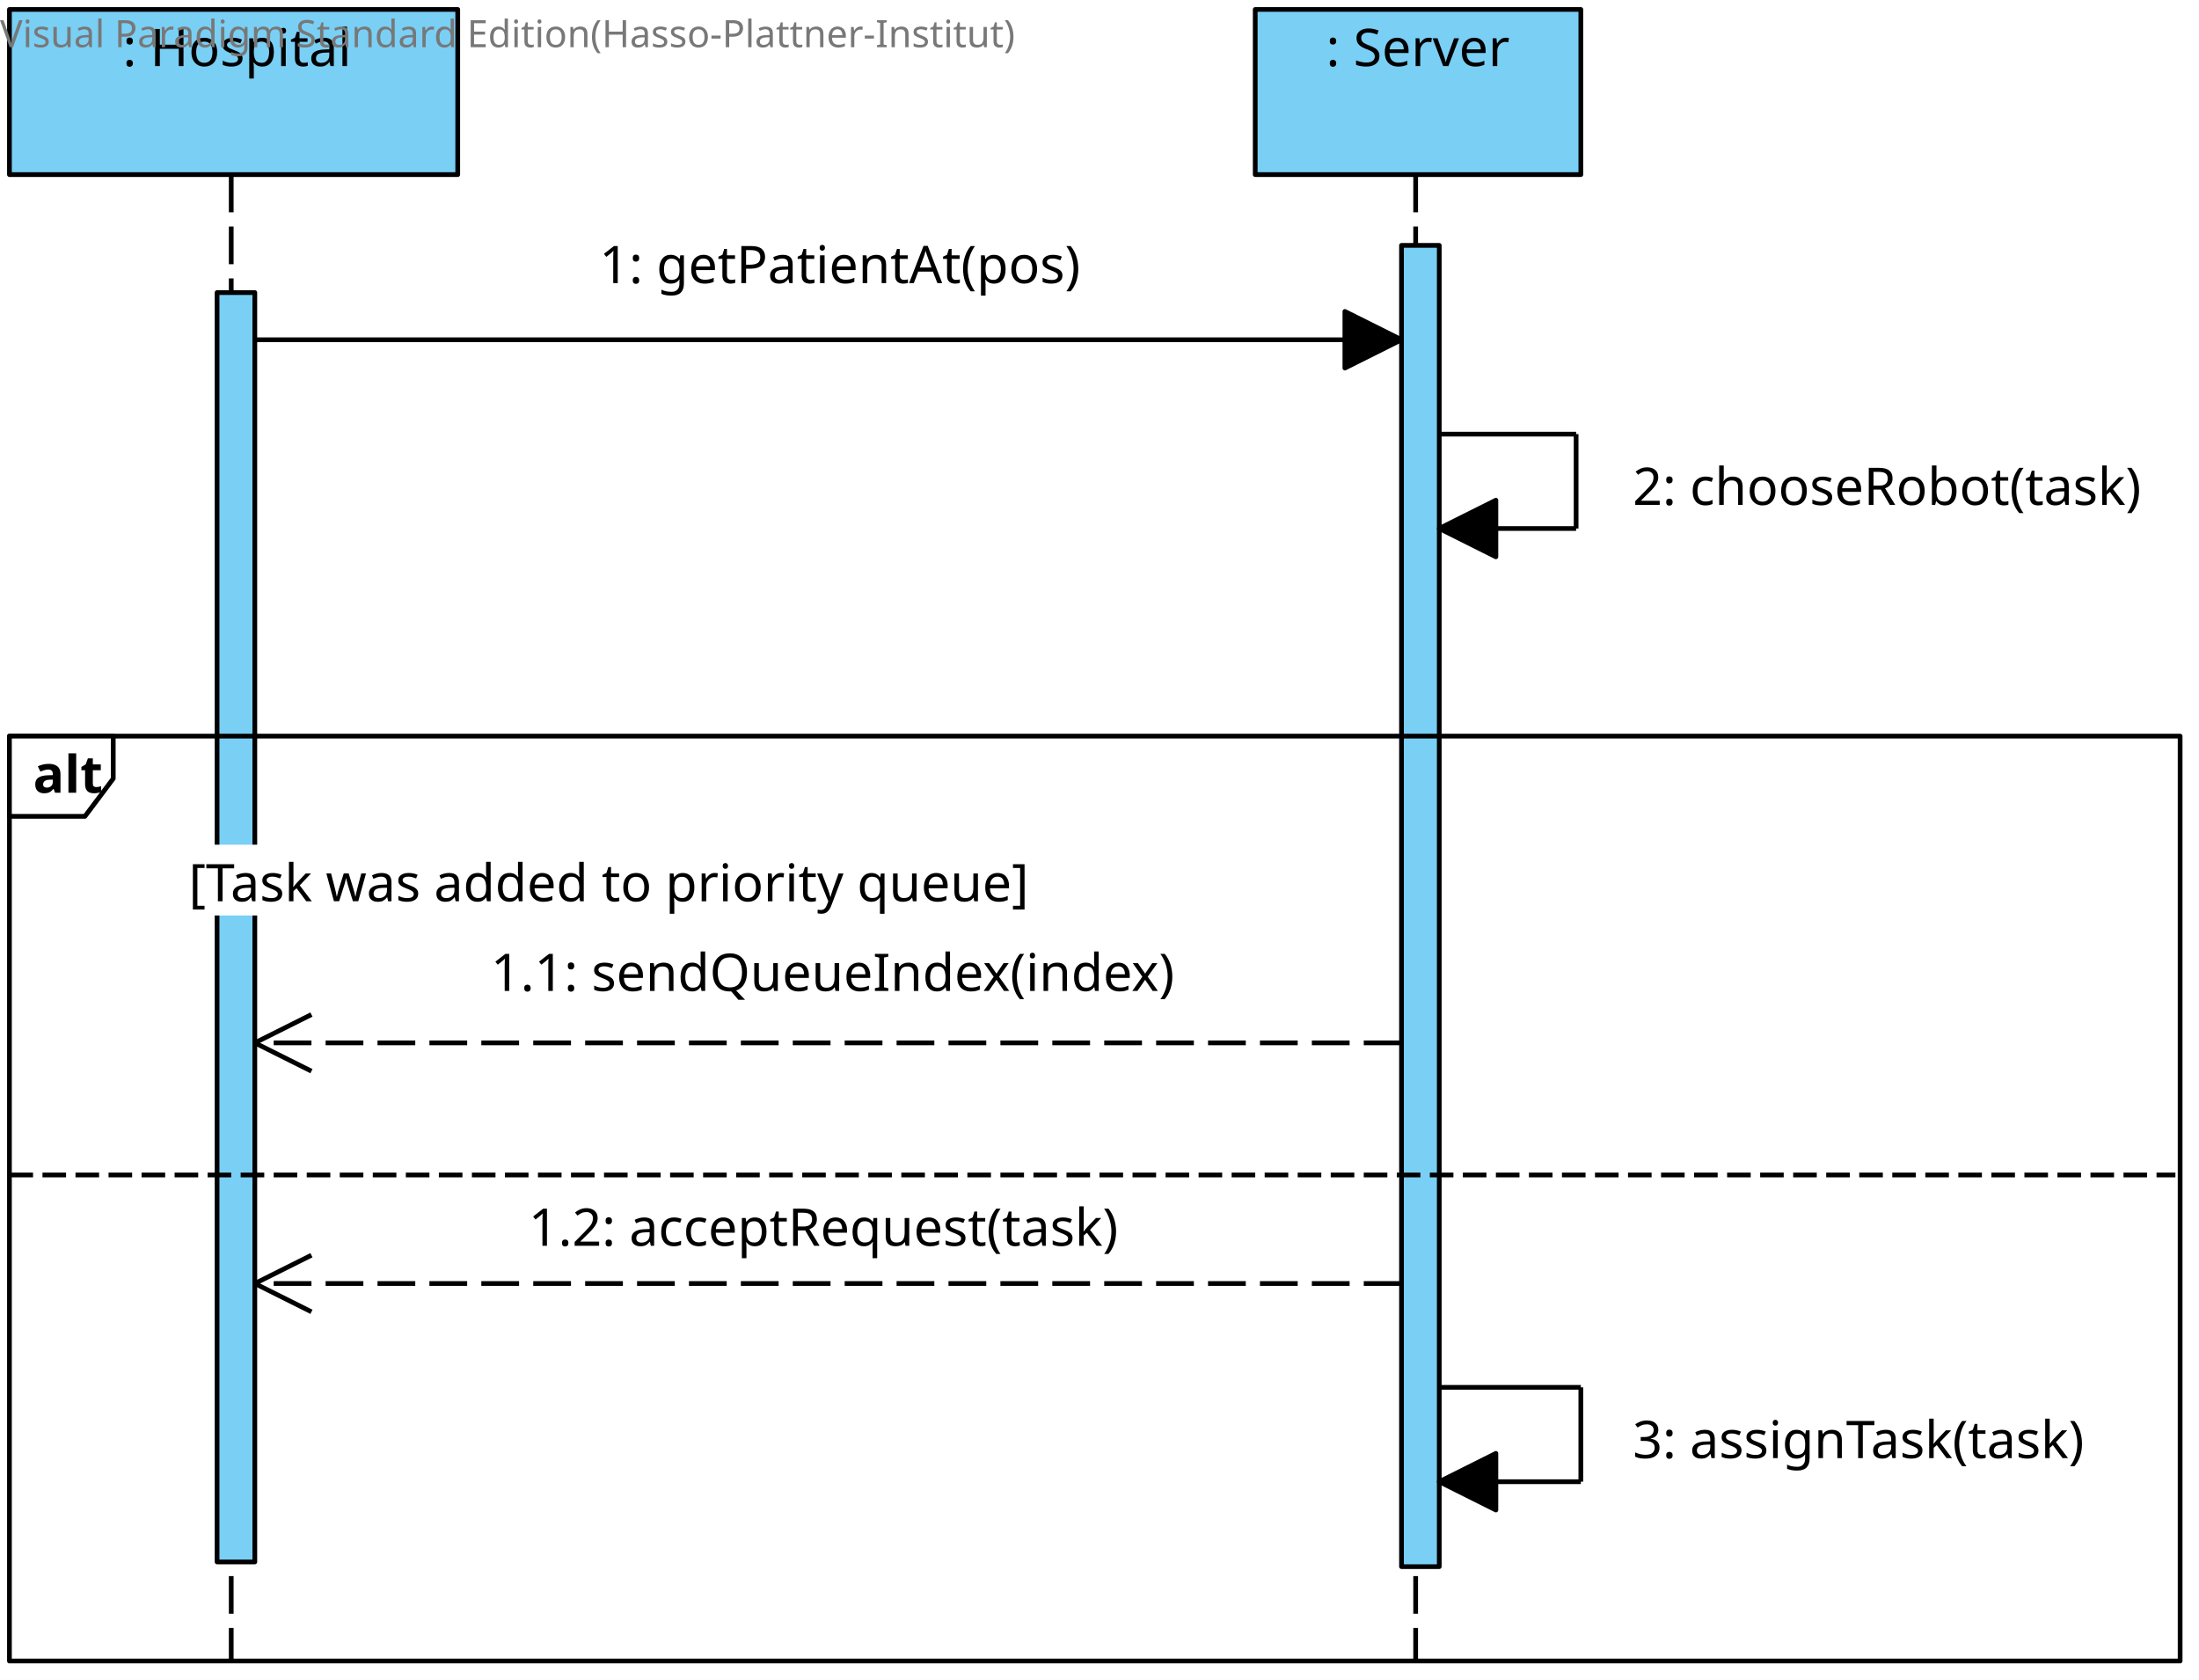
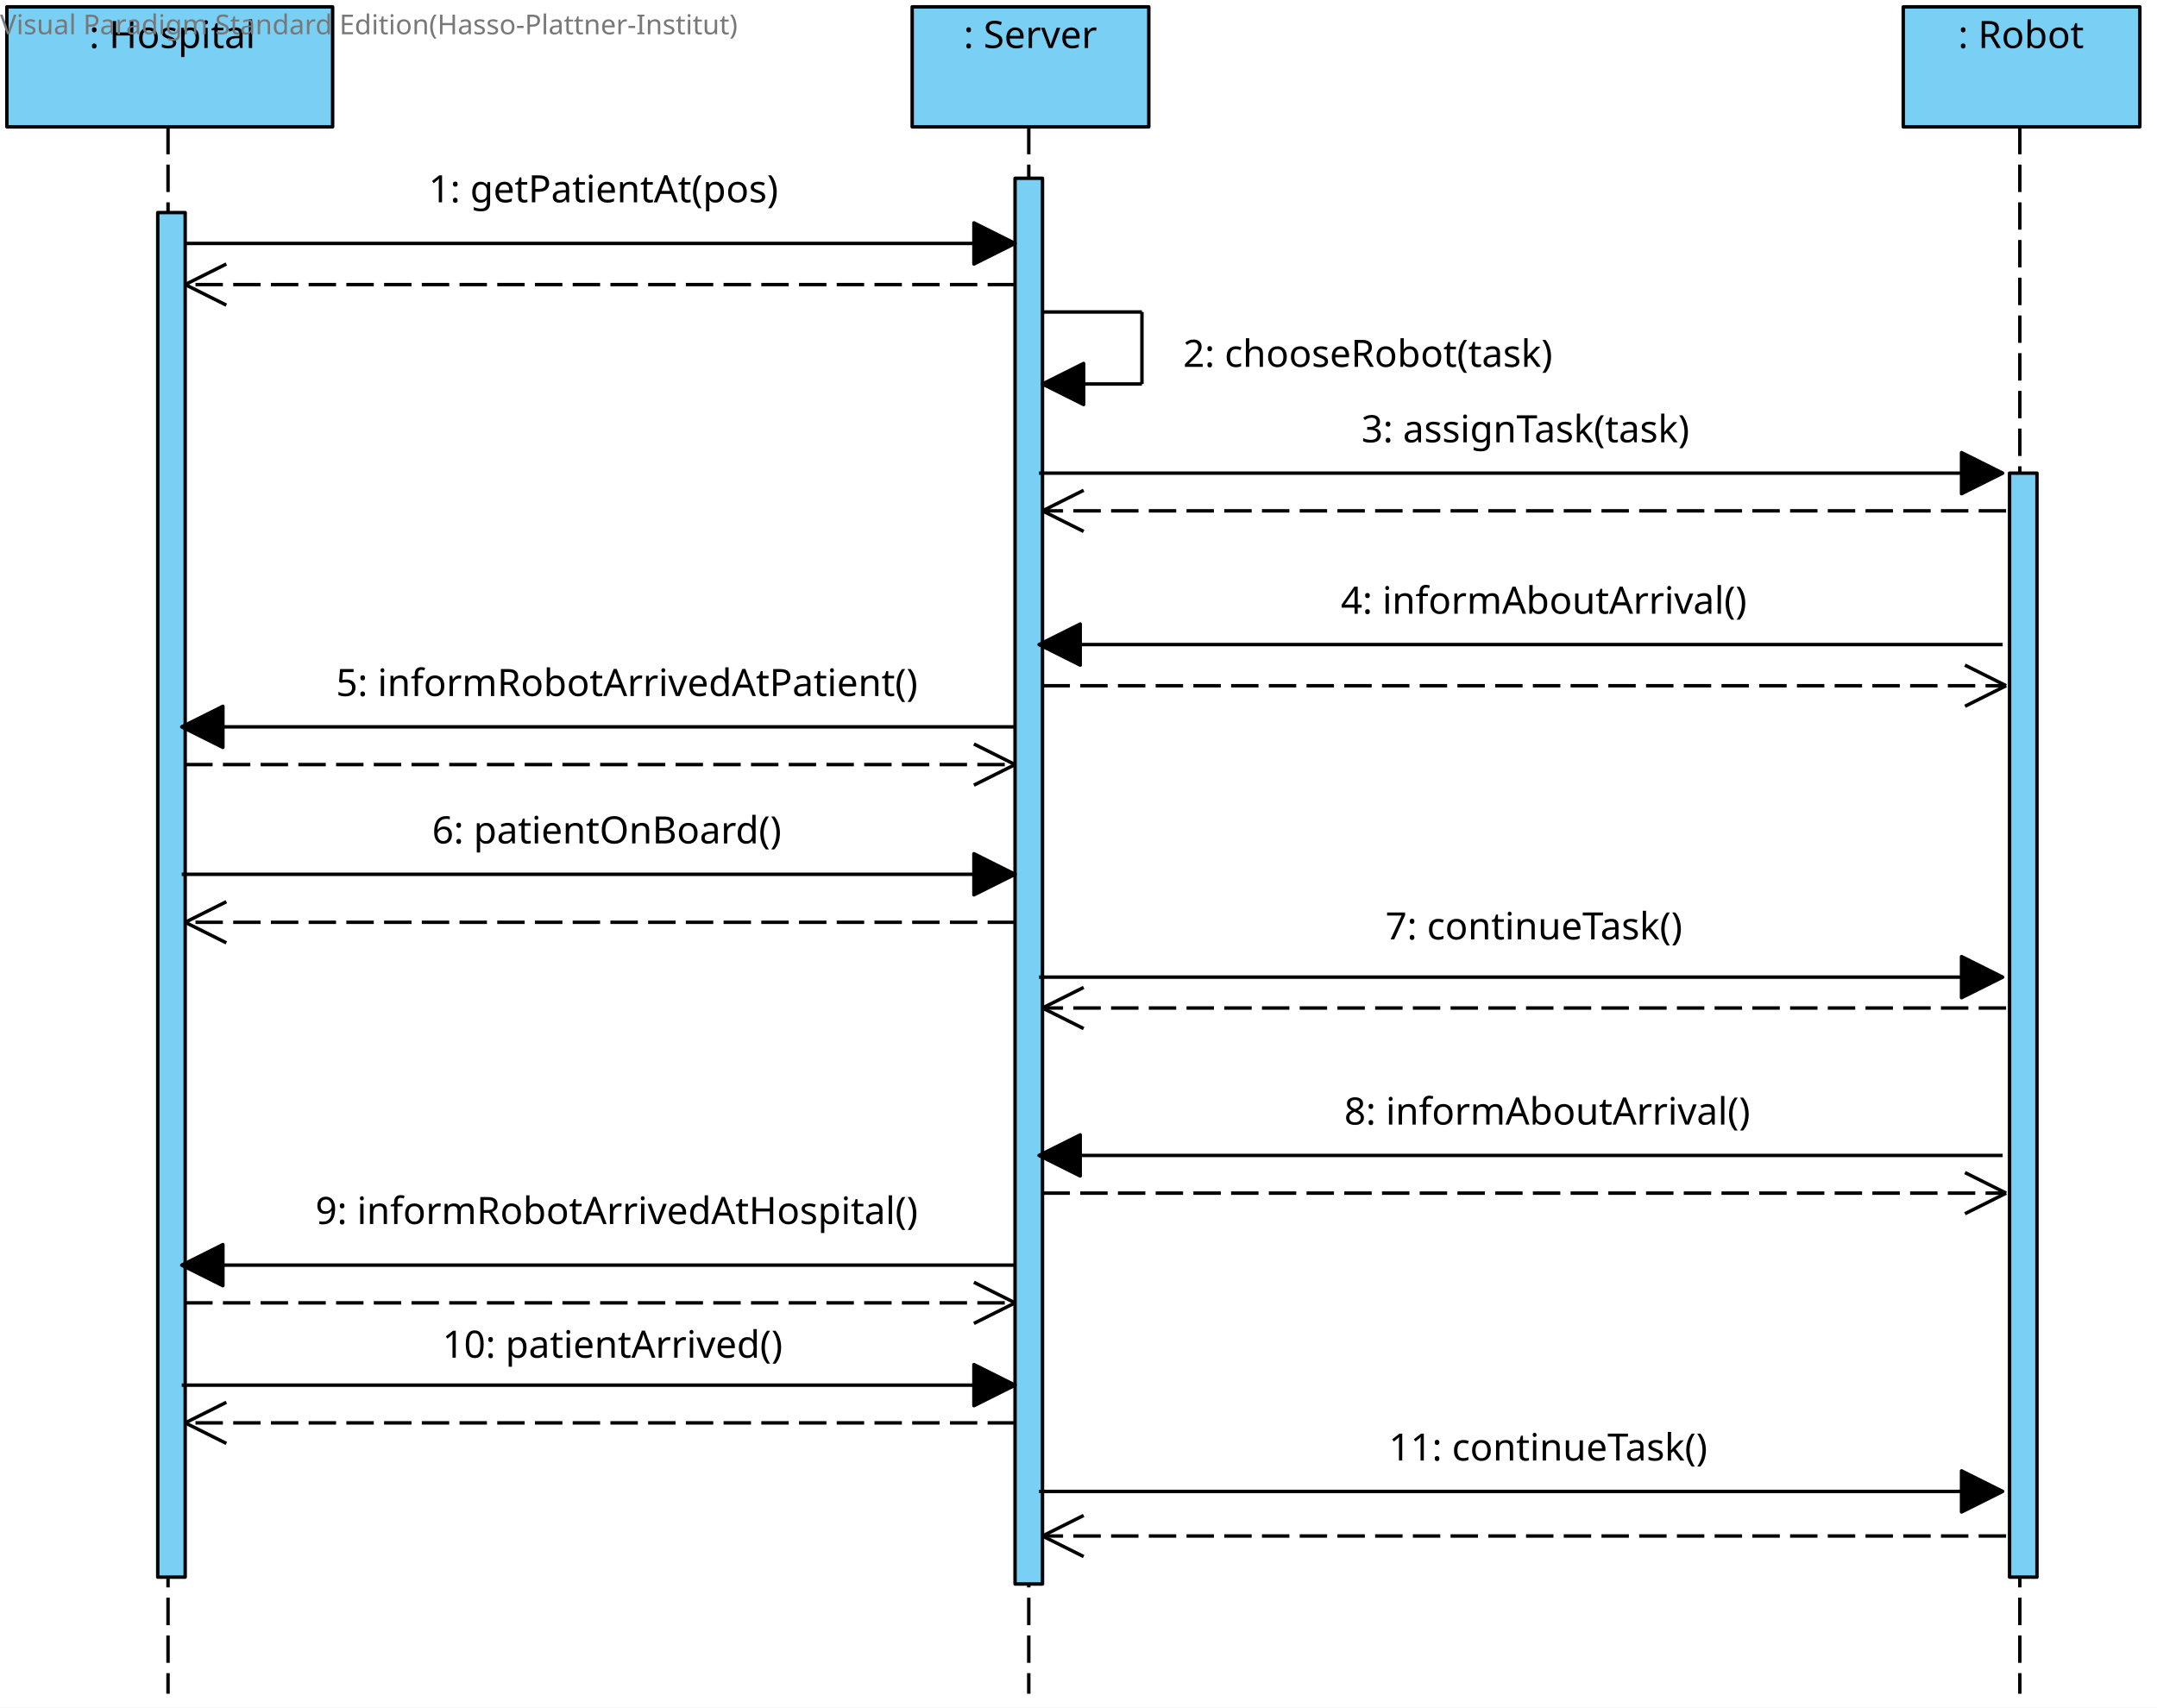
- <svg xmlns="http://www.w3.org/2000/svg" fill-opacity="0" color-rendering="auto" color-interpolation="auto" text-rendering="auto" stroke="rgb(0,0,0)" stroke-linecap="square" width="466" stroke-miterlimit="10" shape-rendering="auto" stroke-opacity="0" fill="rgb(0,0,0)" stroke-dasharray="none" font-weight="normal" stroke-width="1" height="356" font-family="'Dialog'" font-style="normal" stroke-linejoin="miter" font-size="12" stroke-dashoffset="0" image-rendering="auto">
+ <svg xmlns="http://www.w3.org/2000/svg" fill-opacity="0" color-rendering="auto" color-interpolation="auto" text-rendering="auto" stroke="rgb(0,0,0)" stroke-linecap="square" width="629" stroke-miterlimit="10" shape-rendering="auto" stroke-opacity="0" fill="rgb(0,0,0)" stroke-dasharray="none" font-weight="normal" stroke-width="1" height="498" font-family="'Dialog'" font-style="normal" stroke-linejoin="miter" font-size="12" stroke-dashoffset="0" image-rendering="auto">
  <defs id="genericDefs" />
  <g>
    <defs id="defs1">
      <clipPath clipPathUnits="userSpaceOnUse" id="clipPath1">
-         <path d="M-7 -7 L107 -7 L107 361 L-7 361 L-7 -7 Z" />
+         <path d="M-7 -7 L107 -7 L107 503 L-7 503 L-7 -7 Z" />
      </clipPath>
      <clipPath clipPathUnits="userSpaceOnUse" id="clipPath2">
-         <path d="M-7 -7 L81 -7 L81 361 L-7 361 L-7 -7 Z" />
+         <path d="M-7 -7 L81 -7 L81 503 L-7 503 L-7 -7 Z" />
      </clipPath>
      <clipPath clipPathUnits="userSpaceOnUse" id="clipPath3">
-         <path d="M-7 -7 L19 -7 L19 280 L-7 280 L-7 -7 Z" />
+         <path d="M-7 -7 L19 -7 L19 409 L-7 409 L-7 -7 Z" />
      </clipPath>
      <clipPath clipPathUnits="userSpaceOnUse" id="clipPath4">
-         <path d="M-7 -7 L19 -7 L19 291 L-7 291 L-7 -7 Z" />
+         <path d="M-7 -7 L19 -7 L19 421 L-7 421 L-7 -7 Z" />
      </clipPath>
      <clipPath clipPathUnits="userSpaceOnUse" id="clipPath5">
-         <path d="M-7 -7 L471 -7 L471 207 L-7 207 L-7 -7 Z" />
+         <path d="M-7 -7 L19 -7 L19 333 L-7 333 L-7 -7 Z" />
      </clipPath>
      <clipPath clipPathUnits="userSpaceOnUse" id="clipPath6">
-         <path d="M206 23 L206 37 L39 37 L39 23 ZM-7 -7 L-7 207 L471 207 L471 -7 Z" />
+         <path d="M-96 -15 L192 -15 L192 30 L-96 30 L-96 -15 Z" />
      </clipPath>
      <clipPath clipPathUnits="userSpaceOnUse" id="clipPath7">
-         <path d="M0 0 L0 18 L23 18 L23 0 Z" />
+         <path d="M-70 -15 L140 -15 L140 30 L-70 30 L-70 -15 Z" />
      </clipPath>
      <clipPath clipPathUnits="userSpaceOnUse" id="clipPath8">
-         <path d="M-7 -7 L471 -7 L471 87 L-7 87 L-7 -7 Z" />
+         <path d="M0 0 L446 0 L446 204 L0 204 L0 0 Z" />
      </clipPath>
      <clipPath clipPathUnits="userSpaceOnUse" id="clipPath9">
-         <path d="M0 0 L0 15 L189 15 L189 0 Z" />
+         <path d="M144 19 L144 34 L48 34 L48 19 ZM382 19 L382 34 L312 34 L312 19 ZM280 61 L280 82 L162 82 L162 61 ZM0 0 L0 204 L446 204 L446 202 L407 202 L407 182 L446 182 L446 152 L414 152 L414 132 L446 132 L446 130 L381 130 L381 109 L446 109 L446 0 Z" />
      </clipPath>
      <clipPath clipPathUnits="userSpaceOnUse" id="clipPath10">
-         <path d="M0 0 L0 4 L460 4 L460 0 Z" />
+         <path d="M0 0 L485 0 L485 204 L0 204 L0 0 Z" />
      </clipPath>
      <clipPath clipPathUnits="userSpaceOnUse" id="clipPath11">
-         <path d="M-7 -7 L471 -7 L471 113 L-7 113 L-7 -7 Z" />
+         <path d="M257 54 L257 75 L132 75 L132 54 ZM320 77 L320 97 L165 97 L165 77 ZM330 127 L330 147 L158 147 L158 127 ZM0 0 L0 6 L31 6 L31 27 L0 27 L0 151 L76 151 L76 171 L0 171 L0 194 L42 194 L42 204 L485 204 L485 0 Z" />
      </clipPath>
      <clipPath clipPathUnits="userSpaceOnUse" id="clipPath12">
-         <path d="M-96 -15 L192 -15 L192 30 L-96 30 L-96 -15 Z" />
+         <path d="M257 4 L257 25 L132 25 L132 4 ZM320 27 L320 47 L165 47 L165 27 ZM330 77 L330 97 L158 97 L158 77 ZM311 172 L311 192 L176 192 L176 172 ZM0 0 L0 101 L76 101 L76 121 L0 121 L0 144 L42 144 L42 164 L0 164 L0 204 L485 204 L485 0 Z" />
      </clipPath>
      <clipPath clipPathUnits="userSpaceOnUse" id="clipPath13">
-         <path d="M-70 -15 L140 -15 L140 30 L-70 30 L-70 -15 Z" />
+         <path d="M0 0 L447 0 L447 204 L0 204 L0 0 Z" />
      </clipPath>
      <clipPath clipPathUnits="userSpaceOnUse" id="clipPath14">
-         <path d="M0 0 L234 0 L234 224 L0 224 L0 0 Z" />
+         <path d="M326 77 L326 97 L123 97 L123 77 ZM292 120 L292 140 L151 140 L151 120 ZM0 0 L0 204 L415 204 L415 202 L447 202 L447 168 L426 168 L426 148 L447 148 L447 73 L408 73 L408 53 L447 53 L447 23 L415 23 L415 3 L447 3 L447 1 L382 1 L382 0 Z" />
      </clipPath>
      <clipPath clipPathUnits="userSpaceOnUse" id="clipPath15">
-         <path d="M0 0 L0 4 L47 4 L47 17 L0 17 L0 58 L40 58 L40 72 L0 72 L0 224 L234 224 L234 118 L132 118 L132 103 L234 103 L234 0 Z" />
+         <path d="M326 34 L326 54 L123 54 L123 34 ZM292 77 L292 97 L151 97 L151 77 ZM0 0 L0 204 L117 204 L117 188 L328 188 L328 204 L447 204 L447 179 L415 179 L415 159 L447 159 L447 125 L426 125 L426 105 L447 105 L447 30 L408 30 L408 10 L447 10 L447 0 Z" />
      </clipPath>
      <clipPath clipPathUnits="userSpaceOnUse" id="clipPath16">
-         <path d="M0 0 L233 0 L233 224 L0 224 L0 0 Z" />
+         <path d="M311 75 L311 95 L176 95 L176 75 ZM326 129 L326 149 L165 149 L165 129 ZM0 0 L0 4 L76 4 L76 24 L0 24 L0 47 L42 47 L42 67 L0 67 L0 158 L78 158 L78 178 L0 178 L0 197 L45 197 L45 204 L485 204 L485 0 Z" />
      </clipPath>
      <clipPath clipPathUnits="userSpaceOnUse" id="clipPath17">
-         <path d="M131 10 L131 25 L61 25 L61 10 ZM0 0 L0 53 L31 53 L31 74 L0 74 L0 206 L47 206 L47 219 L0 219 L0 224 L233 224 L233 121 L131 121 L131 100 L233 100 L233 0 Z" />
+         <path d="M311 23 L311 43 L176 43 L176 23 ZM326 77 L326 97 L165 97 L165 77 ZM321 175 L321 195 L177 195 L177 175 ZM42 0 L42 15 L0 15 L0 106 L78 106 L78 126 L0 126 L0 145 L45 145 L45 165 L0 165 L0 204 L485 204 L485 0 Z" />
      </clipPath>
      <clipPath clipPathUnits="userSpaceOnUse" id="clipPath18">
-         <path d="M0 0 L447 0 L447 204 L0 204 L0 0 Z" />
+         <path d="M328 74 L328 94 L117 94 L117 74 ZM295 113 L295 133 L152 133 L152 113 ZM0 0 L0 204 L447 204 L447 163 L427 163 L427 143 L447 143 L447 65 L415 65 L415 45 L447 45 L447 11 L426 11 L426 0 Z" />
      </clipPath>
      <clipPath clipPathUnits="userSpaceOnUse" id="clipPath19">
-         <path d="M298 77 L298 90 L141 90 L141 77 ZM291 131 L291 145 L150 145 L150 131 ZM0 0 L0 204 L447 204 L447 191 L383 191 L383 176 L447 176 L447 0 Z" />
+         <path d="M328 39 L328 59 L117 59 L117 39 ZM295 78 L295 98 L152 98 L152 78 ZM0 0 L0 204 L447 204 L447 128 L427 128 L427 108 L447 108 L447 30 L415 30 L415 10 L447 10 L447 0 Z" />
      </clipPath>
      <clipPath clipPathUnits="userSpaceOnUse" id="clipPath20">
-         <path d="M298 26 L298 39 L141 39 L141 26 ZM291 80 L291 94 L150 94 L150 80 ZM0 0 L0 204 L447 204 L447 140 L383 140 L383 125 L447 125 L447 0 Z" />
+         <path d="M321 77 L321 97 L177 97 L177 77 ZM0 0 L0 8 L78 8 L78 28 L0 28 L0 47 L45 47 L45 67 L0 67 L0 204 L485 204 L485 0 Z" />
      </clipPath>
      <clipPath clipPathUnits="userSpaceOnUse" id="clipPath21">
-         <path d="M144 30 L144 45 L48 45 L48 30 ZM382 30 L382 45 L312 45 L312 30 ZM282 73 L282 94 L163 94 L163 73 ZM0 0 L0 204 L447 204 L447 141 L382 141 L382 120 L447 120 L447 0 Z" />
+         <path d="M256 43 L256 64 L131 64 L131 43 ZM319 66 L319 86 L164 86 L164 66 ZM329 116 L329 136 L157 136 L157 116 ZM30 0 L30 16 L0 16 L0 140 L75 140 L75 160 L0 160 L0 183 L41 183 L41 203 L0 203 L0 204 L485 204 L485 0 Z" />
      </clipPath>
      <clipPath clipPathUnits="userSpaceOnUse" id="clipPath22">
-         <path d="M-119 -21 L238 -21 L238 42 L-119 42 L-119 -21 Z" />
+         <path d="M319 15 L319 35 L164 35 L164 15 ZM329 65 L329 85 L157 85 L157 65 ZM310 160 L310 180 L175 180 L175 160 ZM0 0 L0 89 L75 89 L75 109 L0 109 L0 132 L41 132 L41 152 L0 152 L0 204 L485 204 L485 0 L256 0 L256 13 L131 13 L131 0 Z" />
      </clipPath>
      <clipPath clipPathUnits="userSpaceOnUse" id="clipPath23">
-         <path d="M-141 -14 L282 -14 L282 28 L-141 28 L-141 -14 Z" />
+         <path d="M325 66 L325 86 L122 86 L122 66 ZM291 109 L291 129 L150 129 L150 109 ZM0 0 L0 204 L414 204 L414 191 L446 191 L446 157 L425 157 L425 137 L446 137 L446 62 L407 62 L407 42 L446 42 L446 12 L414 12 L414 0 Z" />
      </clipPath>
      <clipPath clipPathUnits="userSpaceOnUse" id="clipPath24">
-         <path d="M-157 -13 L314 -13 L314 26 L-157 26 L-157 -13 Z" />
+         <path d="M325 20 L325 40 L122 40 L122 20 ZM291 63 L291 83 L150 83 L150 63 ZM327 174 L327 194 L116 194 L116 174 ZM0 0 L0 204 L446 204 L446 165 L414 165 L414 145 L446 145 L446 111 L425 111 L425 91 L446 91 L446 16 L407 16 L407 0 Z" />
      </clipPath>
      <clipPath clipPathUnits="userSpaceOnUse" id="clipPath25">
-         <path d="M-126 -21 L252 -21 L252 42 L-126 42 L-126 -21 Z" />
+         <path d="M310 66 L310 86 L175 86 L175 66 ZM325 120 L325 140 L164 140 L164 120 ZM75 0 L75 15 L0 15 L0 38 L41 38 L41 58 L0 58 L0 149 L77 149 L77 169 L0 169 L0 188 L44 188 L44 204 L485 204 L485 0 Z" />
      </clipPath>
      <clipPath clipPathUnits="userSpaceOnUse" id="clipPath26">
-         <path d="M-116 -15 L232 -15 L232 30 L-116 30 L-116 -15 Z" />
+         <path d="M310 12 L310 32 L175 32 L175 12 ZM325 66 L325 86 L164 86 L164 66 ZM320 164 L320 184 L176 184 L176 164 ZM41 0 L41 4 L0 4 L0 95 L77 95 L77 115 L0 115 L0 134 L44 134 L44 154 L0 154 L0 204 L485 204 L485 0 Z" />
+       </clipPath>
+       <clipPath clipPathUnits="userSpaceOnUse" id="clipPath27">
+         <path d="M327 63 L327 83 L116 83 L116 63 ZM294 102 L294 122 L151 122 L151 102 ZM0 0 L0 204 L446 204 L446 152 L426 152 L426 132 L446 132 L446 54 L414 54 L414 34 L446 34 L446 0 Z" />
+       </clipPath>
+       <clipPath clipPathUnits="userSpaceOnUse" id="clipPath28">
+         <path d="M327 28 L327 48 L116 48 L116 28 ZM294 67 L294 87 L151 87 L151 67 ZM0 0 L0 204 L446 204 L446 117 L426 117 L426 97 L446 97 L446 19 L414 19 L414 0 Z" />
+       </clipPath>
+       <clipPath clipPathUnits="userSpaceOnUse" id="clipPath29">
+         <path d="M320 64 L320 84 L176 84 L176 64 ZM77 0 L77 15 L0 15 L0 34 L44 34 L44 54 L0 54 L0 204 L485 204 L485 0 Z" />
+       </clipPath>
+       <clipPath clipPathUnits="userSpaceOnUse" id="clipPath30">
+         <path d="M0 0 L233 0 L233 225 L0 225 L0 0 Z" />
+       </clipPath>
+       <clipPath clipPathUnits="userSpaceOnUse" id="clipPath31">
+         <path d="M132 11 L132 26 L62 26 L62 11 ZM0 0 L0 53 L30 53 L30 74 L0 74 L0 198 L75 198 L75 218 L0 218 L0 225 L233 225 L233 194 L157 194 L157 174 L233 174 L233 144 L164 144 L164 124 L233 124 L233 122 L131 122 L131 101 L233 101 L233 0 Z" />
+       </clipPath>
+       <clipPath clipPathUnits="userSpaceOnUse" id="clipPath32">
+         <path d="M144 31 L144 46 L48 46 L48 31 ZM382 31 L382 46 L312 46 L312 31 ZM280 73 L280 94 L162 94 L162 73 ZM0 0 L0 204 L407 204 L407 194 L446 194 L446 164 L414 164 L414 144 L446 144 L446 142 L381 142 L381 121 L446 121 L446 0 Z" />
+       </clipPath>
+       <clipPath clipPathUnits="userSpaceOnUse" id="clipPath33">
+         <path d="M-118 -21 L236 -21 L236 42 L-118 42 L-118 -21 Z" />
+       </clipPath>
+       <clipPath clipPathUnits="userSpaceOnUse" id="clipPath34">
+         <path d="M-125 -21 L250 -21 L250 42 L-125 42 L-125 -21 Z" />
+       </clipPath>
+       <clipPath clipPathUnits="userSpaceOnUse" id="clipPath35">
+         <path d="M-144 -20 L288 -20 L288 40 L-144 40 L-144 -20 Z" />
+       </clipPath>
+       <clipPath clipPathUnits="userSpaceOnUse" id="clipPath36">
+         <path d="M-143 -20 L286 -20 L286 40 L-143 40 L-143 -20 Z" />
+       </clipPath>
+       <clipPath clipPathUnits="userSpaceOnUse" id="clipPath37">
+         <path d="M-211 -20 L422 -20 L422 40 L-211 40 L-211 -20 Z" />
+       </clipPath>
+       <clipPath clipPathUnits="userSpaceOnUse" id="clipPath38">
+         <path d="M-161 -20 L322 -20 L322 40 L-161 40 L-161 -20 Z" />
+       </clipPath>
+       <clipPath clipPathUnits="userSpaceOnUse" id="clipPath39">
+         <path d="M-135 -20 L270 -20 L270 40 L-135 40 L-135 -20 Z" />
+       </clipPath>
+       <clipPath clipPathUnits="userSpaceOnUse" id="clipPath40">
+         <path d="M-141 -20 L282 -20 L282 40 L-141 40 L-141 -20 Z" />
+       </clipPath>
+       <clipPath clipPathUnits="userSpaceOnUse" id="clipPath41">
+         <path d="M-203 -20 L406 -20 L406 40 L-203 40 L-203 -20 Z" />
+       </clipPath>
+       <clipPath clipPathUnits="userSpaceOnUse" id="clipPath42">
+         <path d="M-172 -20 L344 -20 L344 40 L-172 40 L-172 -20 Z" />
+       </clipPath>
+       <clipPath clipPathUnits="userSpaceOnUse" id="clipPath43">
+         <path d="M-155 -20 L310 -20 L310 40 L-155 40 L-155 -20 Z" />
      </clipPath>
    </defs>
    <g fill="white" text-rendering="geometricPrecision" fill-opacity="1" stroke-opacity="1" stroke="white">
-       <rect x="0" width="466" height="356" y="0" stroke="none" />
+       <rect x="0" width="629" height="498" y="0" stroke="none" />
    </g>
    <g font-size="11" transform="translate(2,2)" fill-opacity="1" fill="rgb(122,207,245)" text-rendering="geometricPrecision" font-family="sans-serif" stroke="rgb(122,207,245)" stroke-opacity="1">
      <rect x="0" width="95" height="35" y="0" clip-path="url(#clipPath1)" stroke="none" />
    </g>
    <g stroke-linecap="butt" font-size="11" transform="translate(2,2)" fill-opacity="1" fill="black" text-rendering="geometricPrecision" font-family="sans-serif" stroke-linejoin="round" stroke="black" stroke-opacity="1" stroke-miterlimit="0">
      <rect fill="none" x="0" width="95" height="35" y="0" clip-path="url(#clipPath1)" />
-       <line clip-path="url(#clipPath1)" fill="none" x1="47" x2="47" y1="35" y2="350" stroke-linejoin="bevel" stroke-dasharray="8,3" />
+       <line clip-path="url(#clipPath1)" fill="none" x1="47" x2="47" y1="35" y2="492" stroke-linejoin="bevel" stroke-dasharray="8,3" />
    </g>
    <g font-size="11" transform="translate(266,2)" fill-opacity="1" fill="rgb(122,207,245)" text-rendering="geometricPrecision" font-family="sans-serif" stroke="rgb(122,207,245)" stroke-opacity="1">
      <rect x="0" width="69" height="35" y="0" clip-path="url(#clipPath2)" stroke="none" />
    </g>
    <g stroke-linecap="butt" font-size="11" transform="translate(266,2)" fill-opacity="1" fill="black" text-rendering="geometricPrecision" font-family="sans-serif" stroke-linejoin="round" stroke="black" stroke-opacity="1" stroke-miterlimit="0">
      <rect fill="none" x="0" width="69" height="35" y="0" clip-path="url(#clipPath2)" />
-       <line clip-path="url(#clipPath2)" fill="none" x1="34" x2="34" y1="35" y2="350" stroke-linejoin="bevel" stroke-dasharray="8,3" />
+       <line clip-path="url(#clipPath2)" fill="none" x1="34" x2="34" y1="35" y2="492" stroke-linejoin="bevel" stroke-dasharray="8,3" />
    </g>
    <g font-size="11" transform="translate(46,62)" fill-opacity="1" fill="rgb(122,207,245)" text-rendering="geometricPrecision" font-family="sans-serif" stroke="rgb(122,207,245)" stroke-opacity="1">
-       <rect x="0" width="8" height="269" y="0" clip-path="url(#clipPath3)" stroke="none" />
+       <rect x="0" width="8" height="398" y="0" clip-path="url(#clipPath3)" stroke="none" />
    </g>
    <g stroke-linecap="butt" font-size="11" transform="translate(46,62)" fill-opacity="1" fill="black" text-rendering="geometricPrecision" font-family="sans-serif" stroke-linejoin="round" stroke="black" stroke-opacity="1" stroke-miterlimit="0">
-       <rect fill="none" x="0" width="8" height="269" y="0" clip-path="url(#clipPath3)" />
-     </g>
-     <g font-size="11" transform="translate(297,52)" fill-opacity="1" fill="rgb(122,207,245)" text-rendering="geometricPrecision" font-family="sans-serif" stroke="rgb(122,207,245)" stroke-opacity="1">
-       <rect x="0" width="8" height="280" y="0" clip-path="url(#clipPath4)" stroke="none" />
-     </g>
-     <g stroke-linecap="butt" font-size="11" transform="translate(297,52)" fill-opacity="1" fill="black" text-rendering="geometricPrecision" font-family="sans-serif" stroke-linejoin="round" stroke="black" stroke-opacity="1" stroke-miterlimit="0">
-       <rect fill="none" x="0" width="8" height="280" y="0" clip-path="url(#clipPath4)" />
-     </g>
-     <g stroke-linecap="butt" font-size="11" transform="translate(2,156)" fill-opacity="1" fill="black" text-rendering="geometricPrecision" font-family="sans-serif" stroke-linejoin="round" stroke="black" font-weight="bold" stroke-opacity="1" stroke-miterlimit="0">
-       <rect fill="none" x="0" width="460" height="196" y="0" clip-path="url(#clipPath6)" />
-     </g>
-     <g font-size="11" transform="translate(2,156)" fill-opacity="1" fill="white" text-rendering="geometricPrecision" font-family="sans-serif" stroke="white" font-weight="bold" stroke-opacity="1">
-       <path d="M22 0 L22 9 L16 17 L0 17 L0 0 Z" stroke="none" clip-path="url(#clipPath6)" />
-     </g>
-     <g stroke-linecap="butt" font-size="11" transform="translate(2,156)" fill-opacity="1" fill="black" text-rendering="geometricPrecision" font-family="sans-serif" stroke-linejoin="round" stroke="black" font-weight="bold" stroke-opacity="1" stroke-miterlimit="0">
-       <path fill="none" d="M22 0 L22 9 L16 17 L0 17 L0 0 Z" clip-path="url(#clipPath6)" />
-     </g>
-     <g font-size="11" transform="translate(2,156)" fill-opacity="1" fill="black" text-rendering="geometricPrecision" font-family="sans-serif" stroke="black" font-weight="bold" stroke-opacity="1">
-       <text x="5" xml:space="preserve" y="12" clip-path="url(#clipPath7)" stroke="none">alt</text>
-     </g>
-     <g stroke-linecap="butt" font-size="11" transform="translate(2,174)" fill-opacity="1" fill="black" text-rendering="geometricPrecision" font-family="sans-serif" stroke-linejoin="bevel" stroke-dasharray="5,2" stroke="black" stroke-opacity="1" stroke-miterlimit="0">
-       <line y2="75" fill="none" x1="0" clip-path="url(#clipPath8)" x2="459" y1="75" />
-     </g>
-     <g font-size="11" transform="translate(30,179)" fill-opacity="1" fill="white" text-rendering="geometricPrecision" font-family="sans-serif" stroke="white" stroke-opacity="1">
-       <rect x="9" width="170" height="17" y="-1" clip-path="url(#clipPath9)" stroke="none" />
-       <text fill="black" x="10" xml:space="preserve" y="12" clip-path="url(#clipPath9)" stroke="none">[Task was added to priority queue]</text>
+       <rect fill="none" x="0" width="8" height="398" y="0" clip-path="url(#clipPath3)" />
+     </g>
+     <g font-size="11" transform="translate(296,52)" fill-opacity="1" fill="rgb(122,207,245)" text-rendering="geometricPrecision" font-family="sans-serif" stroke="rgb(122,207,245)" stroke-opacity="1">
+       <rect x="0" width="8" height="410" y="0" clip-path="url(#clipPath4)" stroke="none" />
+     </g>
+     <g stroke-linecap="butt" font-size="11" transform="translate(296,52)" fill-opacity="1" fill="black" text-rendering="geometricPrecision" font-family="sans-serif" stroke-linejoin="round" stroke="black" stroke-opacity="1" stroke-miterlimit="0">
+       <rect fill="none" x="0" width="8" height="410" y="0" clip-path="url(#clipPath4)" />
+     </g>
+     <g font-size="11" transform="translate(555,2)" fill-opacity="1" fill="rgb(122,207,245)" text-rendering="geometricPrecision" font-family="sans-serif" stroke="rgb(122,207,245)" stroke-opacity="1">
+       <rect x="0" width="69" height="35" y="0" clip-path="url(#clipPath2)" stroke="none" />
+     </g>
+     <g stroke-linecap="butt" font-size="11" transform="translate(555,2)" fill-opacity="1" fill="black" text-rendering="geometricPrecision" font-family="sans-serif" stroke-linejoin="round" stroke="black" stroke-opacity="1" stroke-miterlimit="0">
+       <rect fill="none" x="0" width="69" height="35" y="0" clip-path="url(#clipPath2)" />
+       <line clip-path="url(#clipPath2)" fill="none" x1="34" x2="34" y1="35" y2="492" stroke-linejoin="bevel" stroke-dasharray="8,3" />
+     </g>
+     <g font-size="11" transform="translate(586,138)" fill-opacity="1" fill="rgb(122,207,245)" text-rendering="geometricPrecision" font-family="sans-serif" stroke="rgb(122,207,245)" stroke-opacity="1">
+       <rect x="0" width="8" height="322" y="0" clip-path="url(#clipPath5)" stroke="none" />
+     </g>
+     <g stroke-linecap="butt" font-size="11" transform="translate(586,138)" fill-opacity="1" fill="black" text-rendering="geometricPrecision" font-family="sans-serif" stroke-linejoin="round" stroke="black" stroke-opacity="1" stroke-miterlimit="0">
+       <rect fill="none" x="0" width="8" height="322" y="0" clip-path="url(#clipPath5)" />
    </g>
    <g font-size="11" transform="translate(2,2)" fill-opacity="1" fill="black" text-rendering="geometricPrecision" font-family="sans-serif" stroke="black" stroke-opacity="1">
-       <text x="24" xml:space="preserve" y="12" clip-path="url(#clipPath12)" stroke="none">: Hospital</text>
+       <text x="24" xml:space="preserve" y="12" clip-path="url(#clipPath6)" stroke="none">: Hospital</text>
    </g>
    <g font-size="11" transform="translate(266,2)" fill-opacity="1" fill="black" text-rendering="geometricPrecision" font-family="sans-serif" stroke="black" stroke-opacity="1">
-       <text x="15" xml:space="preserve" y="12" clip-path="url(#clipPath13)" stroke="none">: Server</text>
-     </g>
-     <g stroke-linecap="butt" font-size="11" transform="translate(205,194)" fill-opacity="1" fill="black" text-rendering="geometricPrecision" font-family="sans-serif" stroke-linejoin="round" stroke="black" stroke-opacity="1">
-       <line y2="100" fill="none" x1="100" clip-path="url(#clipPath15)" x2="130" y1="100" />
-       <line y2="120" fill="none" x1="130" clip-path="url(#clipPath15)" x2="130" y1="100" />
-       <line y2="120" fill="none" x1="130" clip-path="url(#clipPath15)" x2="100" y1="120" />
-       <polygon points=" 100 120 112 126 112 114" clip-path="url(#clipPath15)" stroke="none" />
-       <polygon fill="none" points=" 100 120 112 126 112 114" clip-path="url(#clipPath15)" />
-     </g>
-     <g stroke-linecap="butt" font-size="11" transform="translate(205,-8)" fill-opacity="1" fill="black" text-rendering="geometricPrecision" font-family="sans-serif" stroke-linejoin="round" stroke="black" stroke-opacity="1">
-       <line y2="100" fill="none" x1="100" clip-path="url(#clipPath17)" x2="129" y1="100" />
-       <line y2="120" fill="none" x1="129" clip-path="url(#clipPath17)" x2="129" y1="100" />
-       <line y2="120" fill="none" x1="129" clip-path="url(#clipPath17)" x2="100" y1="120" />
-       <polygon points=" 100 120 112 126 112 114" clip-path="url(#clipPath17)" stroke="none" />
-       <polygon fill="none" points=" 100 120 112 126 112 114" clip-path="url(#clipPath17)" />
-     </g>
-     <g stroke-linecap="butt" font-size="11" transform="translate(-46,121)" fill-opacity="1" fill="black" text-rendering="geometricPrecision" font-family="sans-serif" stroke-linejoin="round" stroke-dasharray="8,3" stroke="black" stroke-opacity="1" stroke-miterlimit="0">
-       <line y2="100" fill="none" x1="343" clip-path="url(#clipPath19)" x2="100" y1="100" />
-       <line clip-path="url(#clipPath19)" fill="none" x1="100" x2="112" y1="100" y2="106" stroke-dasharray="none" stroke-miterlimit="10" />
-       <line clip-path="url(#clipPath19)" fill="none" x1="100" x2="112" y1="100" y2="94" stroke-dasharray="none" stroke-miterlimit="10" />
-     </g>
-     <g stroke-linecap="butt" font-size="11" transform="translate(-46,172)" fill-opacity="1" fill="black" text-rendering="geometricPrecision" font-family="sans-serif" stroke-linejoin="round" stroke-dasharray="8,3" stroke="black" stroke-opacity="1" stroke-miterlimit="0">
-       <line y2="100" fill="none" x1="343" clip-path="url(#clipPath20)" x2="100" y1="100" />
-       <line clip-path="url(#clipPath20)" fill="none" x1="100" x2="112" y1="100" y2="106" stroke-dasharray="none" stroke-miterlimit="10" />
-       <line clip-path="url(#clipPath20)" fill="none" x1="100" x2="112" y1="100" y2="94" stroke-dasharray="none" stroke-miterlimit="10" />
-     </g>
-     <g stroke-linecap="butt" font-size="11" transform="translate(-46,-28)" fill-opacity="1" fill="black" text-rendering="geometricPrecision" font-family="sans-serif" stroke-linejoin="round" stroke="black" stroke-opacity="1">
-       <line y2="100" fill="none" x1="100" clip-path="url(#clipPath21)" x2="343" y1="100" />
-       <polygon points=" 343 100 331 94 331 106" clip-path="url(#clipPath21)" stroke="none" />
-       <polygon fill="none" points=" 343 100 331 94 331 106" clip-path="url(#clipPath21)" />
-     </g>
-     <g font-size="11" transform="translate(117,45)" fill-opacity="1" fill="white" text-rendering="geometricPrecision" font-family="sans-serif" stroke="white" stroke-opacity="1">
-       <rect x="0" width="119" height="21" y="0" clip-path="url(#clipPath22)" stroke="none" />
-       <text fill="black" x="10" xml:space="preserve" y="15" clip-path="url(#clipPath22)" stroke="none">1: getPatientAt(pos)</text>
-     </g>
-     <g font-size="11" transform="translate(104,252)" fill-opacity="1" fill="white" text-rendering="geometricPrecision" font-family="sans-serif" stroke="white" stroke-opacity="1">
-       <rect x="0" width="141" height="14" y="0" clip-path="url(#clipPath23)" stroke="none" />
-       <text fill="black" x="8" xml:space="preserve" y="12" clip-path="url(#clipPath23)" stroke="none">1.2: acceptRequest(task)</text>
-     </g>
-     <g font-size="11" transform="translate(95,198)" fill-opacity="1" fill="white" text-rendering="geometricPrecision" font-family="sans-serif" stroke="white" stroke-opacity="1">
-       <rect x="0" width="157" height="13" y="0" clip-path="url(#clipPath24)" stroke="none" />
-       <text fill="black" x="9" xml:space="preserve" y="12" clip-path="url(#clipPath24)" stroke="none">1.1: sendQueueIndex(index)</text>
-     </g>
-     <g font-size="11" transform="translate(336,92)" fill-opacity="1" fill="white" text-rendering="geometricPrecision" font-family="sans-serif" stroke="white" stroke-opacity="1">
-       <rect x="0" width="126" height="21" y="0" clip-path="url(#clipPath25)" stroke="none" />
-       <text fill="black" x="10" xml:space="preserve" y="15" clip-path="url(#clipPath25)" stroke="none">2: chooseRobot(task)</text>
-     </g>
-     <g font-size="11" transform="translate(337,297)" fill-opacity="1" fill="white" text-rendering="geometricPrecision" font-family="sans-serif" stroke="white" stroke-opacity="1">
-       <rect x="0" width="116" height="15" y="0" clip-path="url(#clipPath26)" stroke="none" />
-       <text fill="black" x="9" xml:space="preserve" y="12" clip-path="url(#clipPath26)" stroke="none">3: assignTask(task)</text>
+       <text x="15" xml:space="preserve" y="12" clip-path="url(#clipPath7)" stroke="none">: Server</text>
+     </g>
+     <g font-size="11" transform="translate(555,2)" fill-opacity="1" fill="black" text-rendering="geometricPrecision" font-family="sans-serif" stroke="black" stroke-opacity="1">
+       <text x="16" xml:space="preserve" y="12" clip-path="url(#clipPath7)" stroke="none">: Robot</text>
+     </g>
+     <g stroke-linecap="butt" font-size="11" transform="translate(-46,-17)" fill-opacity="1" fill="black" text-rendering="geometricPrecision" font-family="sans-serif" stroke-linejoin="round" stroke-dasharray="8,3" stroke="black" stroke-opacity="1" stroke-miterlimit="0">
+       <line y2="100" fill="none" x1="342" clip-path="url(#clipPath9)" x2="100" y1="100" />
+       <line clip-path="url(#clipPath9)" fill="none" x1="100" x2="112" y1="100" y2="106" stroke-dasharray="none" stroke-miterlimit="10" />
+       <line clip-path="url(#clipPath9)" fill="none" x1="100" x2="112" y1="100" y2="94" stroke-dasharray="none" stroke-miterlimit="10" />
+     </g>
+     <g stroke-linecap="butt" font-size="11" transform="translate(203,38)" fill-opacity="1" fill="black" text-rendering="geometricPrecision" font-family="sans-serif" stroke-linejoin="round" stroke="black" stroke-opacity="1">
+       <line y2="100" fill="none" x1="100" clip-path="url(#clipPath11)" x2="381" y1="100" />
+       <polygon points=" 381 100 369 94 369 106" clip-path="url(#clipPath11)" stroke="none" />
+       <polygon fill="none" points=" 381 100 369 94 369 106" clip-path="url(#clipPath11)" />
+     </g>
+     <g stroke-linecap="butt" font-size="11" transform="translate(203,88)" fill-opacity="1" fill="black" text-rendering="geometricPrecision" font-family="sans-serif" stroke-linejoin="round" stroke="black" stroke-opacity="1">
+       <line y2="100" fill="none" x1="381" clip-path="url(#clipPath12)" x2="100" y1="100" />
+       <polygon points=" 100 100 112 106 112 94" clip-path="url(#clipPath12)" stroke="none" />
+       <polygon fill="none" points=" 100 100 112 106 112 94" clip-path="url(#clipPath12)" />
+     </g>
+     <g stroke-linecap="butt" font-size="11" transform="translate(-47,112)" fill-opacity="1" fill="black" text-rendering="geometricPrecision" font-family="sans-serif" stroke-linejoin="round" stroke="black" stroke-opacity="1">
+       <line y2="100" fill="none" x1="343" clip-path="url(#clipPath14)" x2="100" y1="100" />
+       <polygon points=" 100 100 112 106 112 94" clip-path="url(#clipPath14)" stroke="none" />
+       <polygon fill="none" points=" 100 100 112 106 112 94" clip-path="url(#clipPath14)" />
+     </g>
+     <g stroke-linecap="butt" font-size="11" transform="translate(-47,155)" fill-opacity="1" fill="black" text-rendering="geometricPrecision" font-family="sans-serif" stroke-linejoin="round" stroke="black" stroke-opacity="1">
+       <line y2="100" fill="none" x1="100" clip-path="url(#clipPath15)" x2="343" y1="100" />
+       <polygon points=" 343 100 331 94 331 106" clip-path="url(#clipPath15)" stroke="none" />
+       <polygon fill="none" points=" 343 100 331 94 331 106" clip-path="url(#clipPath15)" />
+     </g>
+     <g stroke-linecap="butt" font-size="11" transform="translate(203,185)" fill-opacity="1" fill="black" text-rendering="geometricPrecision" font-family="sans-serif" stroke-linejoin="round" stroke="black" stroke-opacity="1">
+       <line y2="100" fill="none" x1="100" clip-path="url(#clipPath16)" x2="381" y1="100" />
+       <polygon points=" 381 100 369 94 369 106" clip-path="url(#clipPath16)" stroke="none" />
+       <polygon fill="none" points=" 381 100 369 94 369 106" clip-path="url(#clipPath16)" />
+     </g>
+     <g stroke-linecap="butt" font-size="11" transform="translate(203,237)" fill-opacity="1" fill="black" text-rendering="geometricPrecision" font-family="sans-serif" stroke-linejoin="round" stroke="black" stroke-opacity="1">
+       <line y2="100" fill="none" x1="381" clip-path="url(#clipPath17)" x2="100" y1="100" />
+       <polygon points=" 100 100 112 106 112 94" clip-path="url(#clipPath17)" stroke="none" />
+       <polygon fill="none" points=" 100 100 112 106 112 94" clip-path="url(#clipPath17)" />
+     </g>
+     <g stroke-linecap="butt" font-size="11" transform="translate(-47,269)" fill-opacity="1" fill="black" text-rendering="geometricPrecision" font-family="sans-serif" stroke-linejoin="round" stroke="black" stroke-opacity="1">
+       <line y2="100" fill="none" x1="343" clip-path="url(#clipPath18)" x2="100" y1="100" />
+       <polygon points=" 100 100 112 106 112 94" clip-path="url(#clipPath18)" stroke="none" />
+       <polygon fill="none" points=" 100 100 112 106 112 94" clip-path="url(#clipPath18)" />
+     </g>
+     <g stroke-linecap="butt" font-size="11" transform="translate(-47,304)" fill-opacity="1" fill="black" text-rendering="geometricPrecision" font-family="sans-serif" stroke-linejoin="round" stroke="black" stroke-opacity="1">
+       <line y2="100" fill="none" x1="100" clip-path="url(#clipPath19)" x2="343" y1="100" />
+       <polygon points=" 343 100 331 94 331 106" clip-path="url(#clipPath19)" stroke="none" />
+       <polygon fill="none" points=" 343 100 331 94 331 106" clip-path="url(#clipPath19)" />
+     </g>
+     <g stroke-linecap="butt" font-size="11" transform="translate(203,335)" fill-opacity="1" fill="black" text-rendering="geometricPrecision" font-family="sans-serif" stroke-linejoin="round" stroke="black" stroke-opacity="1">
+       <line y2="100" fill="none" x1="100" clip-path="url(#clipPath20)" x2="381" y1="100" />
+       <polygon points=" 381 100 369 94 369 106" clip-path="url(#clipPath20)" stroke="none" />
+       <polygon fill="none" points=" 381 100 369 94 369 106" clip-path="url(#clipPath20)" />
+     </g>
+     <g stroke-linecap="butt" font-size="11" transform="translate(204,49)" fill-opacity="1" fill="black" text-rendering="geometricPrecision" font-family="sans-serif" stroke-linejoin="round" stroke-dasharray="8,3" stroke="black" stroke-opacity="1" stroke-miterlimit="0">
+       <line y2="100" fill="none" x1="381" clip-path="url(#clipPath21)" x2="100" y1="100" />
+       <line clip-path="url(#clipPath21)" fill="none" x1="100" x2="112" y1="100" y2="106" stroke-dasharray="none" stroke-miterlimit="10" />
+       <line clip-path="url(#clipPath21)" fill="none" x1="100" x2="112" y1="100" y2="94" stroke-dasharray="none" stroke-miterlimit="10" />
+     </g>
+     <g stroke-linecap="butt" font-size="11" transform="translate(204,100)" fill-opacity="1" fill="black" text-rendering="geometricPrecision" font-family="sans-serif" stroke-linejoin="round" stroke-dasharray="8,3" stroke="black" stroke-opacity="1" stroke-miterlimit="0">
+       <line y2="100" fill="none" x1="100" clip-path="url(#clipPath22)" x2="381" y1="100" />
+       <line clip-path="url(#clipPath22)" fill="none" x1="381" x2="369" y1="100" y2="94" stroke-dasharray="none" stroke-miterlimit="10" />
+       <line clip-path="url(#clipPath22)" fill="none" x1="381" x2="369" y1="100" y2="106" stroke-dasharray="none" stroke-miterlimit="10" />
+     </g>
+     <g stroke-linecap="butt" font-size="11" transform="translate(-46,123)" fill-opacity="1" fill="black" text-rendering="geometricPrecision" font-family="sans-serif" stroke-linejoin="round" stroke-dasharray="8,3" stroke="black" stroke-opacity="1" stroke-miterlimit="0">
+       <line y2="100" fill="none" x1="100" clip-path="url(#clipPath23)" x2="342" y1="100" />
+       <line clip-path="url(#clipPath23)" fill="none" x1="342" x2="330" y1="100" y2="94" stroke-dasharray="none" stroke-miterlimit="10" />
+       <line clip-path="url(#clipPath23)" fill="none" x1="342" x2="330" y1="100" y2="106" stroke-dasharray="none" stroke-miterlimit="10" />
+     </g>
+     <g stroke-linecap="butt" font-size="11" transform="translate(-46,169)" fill-opacity="1" fill="black" text-rendering="geometricPrecision" font-family="sans-serif" stroke-linejoin="round" stroke-dasharray="8,3" stroke="black" stroke-opacity="1" stroke-miterlimit="0">
+       <line y2="100" fill="none" x1="342" clip-path="url(#clipPath24)" x2="100" y1="100" />
+       <line clip-path="url(#clipPath24)" fill="none" x1="100" x2="112" y1="100" y2="106" stroke-dasharray="none" stroke-miterlimit="10" />
+       <line clip-path="url(#clipPath24)" fill="none" x1="100" x2="112" y1="100" y2="94" stroke-dasharray="none" stroke-miterlimit="10" />
+     </g>
+     <g stroke-linecap="butt" font-size="11" transform="translate(204,194)" fill-opacity="1" fill="black" text-rendering="geometricPrecision" font-family="sans-serif" stroke-linejoin="round" stroke-dasharray="8,3" stroke="black" stroke-opacity="1" stroke-miterlimit="0">
+       <line y2="100" fill="none" x1="381" clip-path="url(#clipPath25)" x2="100" y1="100" />
+       <line clip-path="url(#clipPath25)" fill="none" x1="100" x2="112" y1="100" y2="106" stroke-dasharray="none" stroke-miterlimit="10" />
+       <line clip-path="url(#clipPath25)" fill="none" x1="100" x2="112" y1="100" y2="94" stroke-dasharray="none" stroke-miterlimit="10" />
+     </g>
+     <g stroke-linecap="butt" font-size="11" transform="translate(204,248)" fill-opacity="1" fill="black" text-rendering="geometricPrecision" font-family="sans-serif" stroke-linejoin="round" stroke-dasharray="8,3" stroke="black" stroke-opacity="1" stroke-miterlimit="0">
+       <line y2="100" fill="none" x1="100" clip-path="url(#clipPath26)" x2="381" y1="100" />
+       <line clip-path="url(#clipPath26)" fill="none" x1="381" x2="369" y1="100" y2="94" stroke-dasharray="none" stroke-miterlimit="10" />
+       <line clip-path="url(#clipPath26)" fill="none" x1="381" x2="369" y1="100" y2="106" stroke-dasharray="none" stroke-miterlimit="10" />
+     </g>
+     <g stroke-linecap="butt" font-size="11" transform="translate(-46,280)" fill-opacity="1" fill="black" text-rendering="geometricPrecision" font-family="sans-serif" stroke-linejoin="round" stroke-dasharray="8,3" stroke="black" stroke-opacity="1" stroke-miterlimit="0">
+       <line y2="100" fill="none" x1="100" clip-path="url(#clipPath27)" x2="342" y1="100" />
+       <line clip-path="url(#clipPath27)" fill="none" x1="342" x2="330" y1="100" y2="94" stroke-dasharray="none" stroke-miterlimit="10" />
+       <line clip-path="url(#clipPath27)" fill="none" x1="342" x2="330" y1="100" y2="106" stroke-dasharray="none" stroke-miterlimit="10" />
+     </g>
+     <g stroke-linecap="butt" font-size="11" transform="translate(-46,315)" fill-opacity="1" fill="black" text-rendering="geometricPrecision" font-family="sans-serif" stroke-linejoin="round" stroke-dasharray="8,3" stroke="black" stroke-opacity="1" stroke-miterlimit="0">
+       <line y2="100" fill="none" x1="342" clip-path="url(#clipPath28)" x2="100" y1="100" />
+       <line clip-path="url(#clipPath28)" fill="none" x1="100" x2="112" y1="100" y2="106" stroke-dasharray="none" stroke-miterlimit="10" />
+       <line clip-path="url(#clipPath28)" fill="none" x1="100" x2="112" y1="100" y2="94" stroke-dasharray="none" stroke-miterlimit="10" />
+     </g>
+     <g stroke-linecap="butt" font-size="11" transform="translate(204,348)" fill-opacity="1" fill="black" text-rendering="geometricPrecision" font-family="sans-serif" stroke-linejoin="round" stroke-dasharray="8,3" stroke="black" stroke-opacity="1" stroke-miterlimit="0">
+       <line y2="100" fill="none" x1="381" clip-path="url(#clipPath29)" x2="100" y1="100" />
+       <line clip-path="url(#clipPath29)" fill="none" x1="100" x2="112" y1="100" y2="106" stroke-dasharray="none" stroke-miterlimit="10" />
+       <line clip-path="url(#clipPath29)" fill="none" x1="100" x2="112" y1="100" y2="94" stroke-dasharray="none" stroke-miterlimit="10" />
+     </g>
+     <g stroke-linecap="butt" font-size="11" transform="translate(204,-9)" fill-opacity="1" fill="black" text-rendering="geometricPrecision" font-family="sans-serif" stroke-linejoin="round" stroke="black" stroke-opacity="1">
+       <line y2="100" fill="none" x1="100" clip-path="url(#clipPath31)" x2="129" y1="100" />
+       <line y2="121" fill="none" x1="129" clip-path="url(#clipPath31)" x2="129" y1="100" />
+       <line y2="121" fill="none" x1="129" clip-path="url(#clipPath31)" x2="100" y1="121" />
+       <polygon points=" 100 121 112 127 112 115" clip-path="url(#clipPath31)" stroke="none" />
+       <polygon fill="none" points=" 100 121 112 127 112 115" clip-path="url(#clipPath31)" />
+     </g>
+     <g stroke-linecap="butt" font-size="11" transform="translate(-46,-29)" fill-opacity="1" fill="black" text-rendering="geometricPrecision" font-family="sans-serif" stroke-linejoin="round" stroke="black" stroke-opacity="1">
+       <line y2="100" fill="none" x1="100" clip-path="url(#clipPath32)" x2="342" y1="100" />
+       <polygon points=" 342 100 330 94 330 106" clip-path="url(#clipPath32)" stroke="none" />
+       <polygon fill="none" points=" 342 100 330 94 330 106" clip-path="url(#clipPath32)" />
+     </g>
+     <g font-size="11" transform="translate(116,44)" fill-opacity="1" fill="white" text-rendering="geometricPrecision" font-family="sans-serif" stroke="white" stroke-opacity="1">
+       <rect x="0" width="118" height="21" y="0" clip-path="url(#clipPath33)" stroke="none" />
+       <text fill="black" x="9" xml:space="preserve" y="15" clip-path="url(#clipPath33)" stroke="none">1: getPatientAt(pos)</text>
+     </g>
+     <g font-size="11" transform="translate(335,92)" fill-opacity="1" fill="white" text-rendering="geometricPrecision" font-family="sans-serif" stroke="white" stroke-opacity="1">
+       <rect x="0" width="125" height="21" y="0" clip-path="url(#clipPath34)" stroke="none" />
+       <text fill="black" x="10" xml:space="preserve" y="15" clip-path="url(#clipPath34)" stroke="none">2: chooseRobot(task)</text>
+     </g>
+     <g font-size="11" transform="translate(380,412)" fill-opacity="1" fill="white" text-rendering="geometricPrecision" font-family="sans-serif" stroke="white" stroke-opacity="1">
+       <rect x="0" width="144" height="20" y="0" clip-path="url(#clipPath35)" stroke="none" />
+       <text fill="black" x="25" xml:space="preserve" y="14" clip-path="url(#clipPath35)" stroke="none">11: continueTask()</text>
+     </g>
+     <g font-size="11" transform="translate(105,382)" fill-opacity="1" fill="white" text-rendering="geometricPrecision" font-family="sans-serif" stroke="white" stroke-opacity="1">
+       <rect x="0" width="143" height="20" y="0" clip-path="url(#clipPath36)" stroke="none" />
+       <text fill="black" x="24" xml:space="preserve" y="14" clip-path="url(#clipPath36)" stroke="none">10: patientArrived()</text>
+     </g>
+     <g font-size="11" transform="translate(70,343)" fill-opacity="1" fill="white" text-rendering="geometricPrecision" font-family="sans-serif" stroke="white" stroke-opacity="1">
+       <rect x="0" width="211" height="20" y="0" clip-path="url(#clipPath37)" stroke="none" />
+       <text fill="black" x="22" xml:space="preserve" y="14" clip-path="url(#clipPath37)" stroke="none">9: informRobotArrivedAtHospital()</text>
+     </g>
+     <g font-size="11" transform="translate(368,314)" fill-opacity="1" fill="white" text-rendering="geometricPrecision" font-family="sans-serif" stroke="white" stroke-opacity="1">
+       <rect x="0" width="161" height="20" y="0" clip-path="url(#clipPath38)" stroke="none" />
+       <text fill="black" x="24" xml:space="preserve" y="14" clip-path="url(#clipPath38)" stroke="none">8: informAboutArrival()</text>
+     </g>
+     <g font-size="11" transform="translate(379,260)" fill-opacity="1" fill="white" text-rendering="geometricPrecision" font-family="sans-serif" stroke="white" stroke-opacity="1">
+       <rect x="0" width="135" height="20" y="0" clip-path="url(#clipPath39)" stroke="none" />
+       <text fill="black" x="25" xml:space="preserve" y="14" clip-path="url(#clipPath39)" stroke="none">7: continueTask()</text>
+     </g>
+     <g font-size="11" transform="translate(104,232)" fill-opacity="1" fill="white" text-rendering="geometricPrecision" font-family="sans-serif" stroke="white" stroke-opacity="1">
+       <rect x="0" width="141" height="20" y="0" clip-path="url(#clipPath40)" stroke="none" />
+       <text fill="black" x="22" xml:space="preserve" y="14" clip-path="url(#clipPath40)" stroke="none">6: patientOnBoard()</text>
+     </g>
+     <g font-size="11" transform="translate(76,189)" fill-opacity="1" fill="white" text-rendering="geometricPrecision" font-family="sans-serif" stroke="white" stroke-opacity="1">
+       <rect x="0" width="203" height="20" y="0" clip-path="url(#clipPath41)" stroke="none" />
+       <text fill="black" x="22" xml:space="preserve" y="14" clip-path="url(#clipPath41)" stroke="none">5: informRobotArrivedAtPatient()</text>
+     </g>
+     <g font-size="11" transform="translate(361,165)" fill-opacity="1" fill="white" text-rendering="geometricPrecision" font-family="sans-serif" stroke="white" stroke-opacity="1">
+       <rect x="0" width="172" height="20" y="0" clip-path="url(#clipPath42)" stroke="none" />
+       <text fill="black" x="30" xml:space="preserve" y="14" clip-path="url(#clipPath42)" stroke="none">4: informAboutArrival()</text>
+     </g>
+     <g font-size="11" transform="translate(368,115)" fill-opacity="1" fill="white" text-rendering="geometricPrecision" font-family="sans-serif" stroke="white" stroke-opacity="1">
+       <rect x="0" width="155" height="20" y="0" clip-path="url(#clipPath43)" stroke="none" />
+       <text fill="black" x="29" xml:space="preserve" y="14" clip-path="url(#clipPath43)" stroke="none">3: assignTask(task)</text>
    </g>
    <g fill="rgb(120,120,120)" text-rendering="geometricPrecision" fill-opacity="1" font-size="8" stroke-opacity="1" stroke="rgb(120,120,120)">
      <text x="0" xml:space="preserve" y="10" stroke="none">Visual Paradigm Standard Edition(Hasso-Plattner-Institut)</text>
    </g>
  </g>
</svg>
